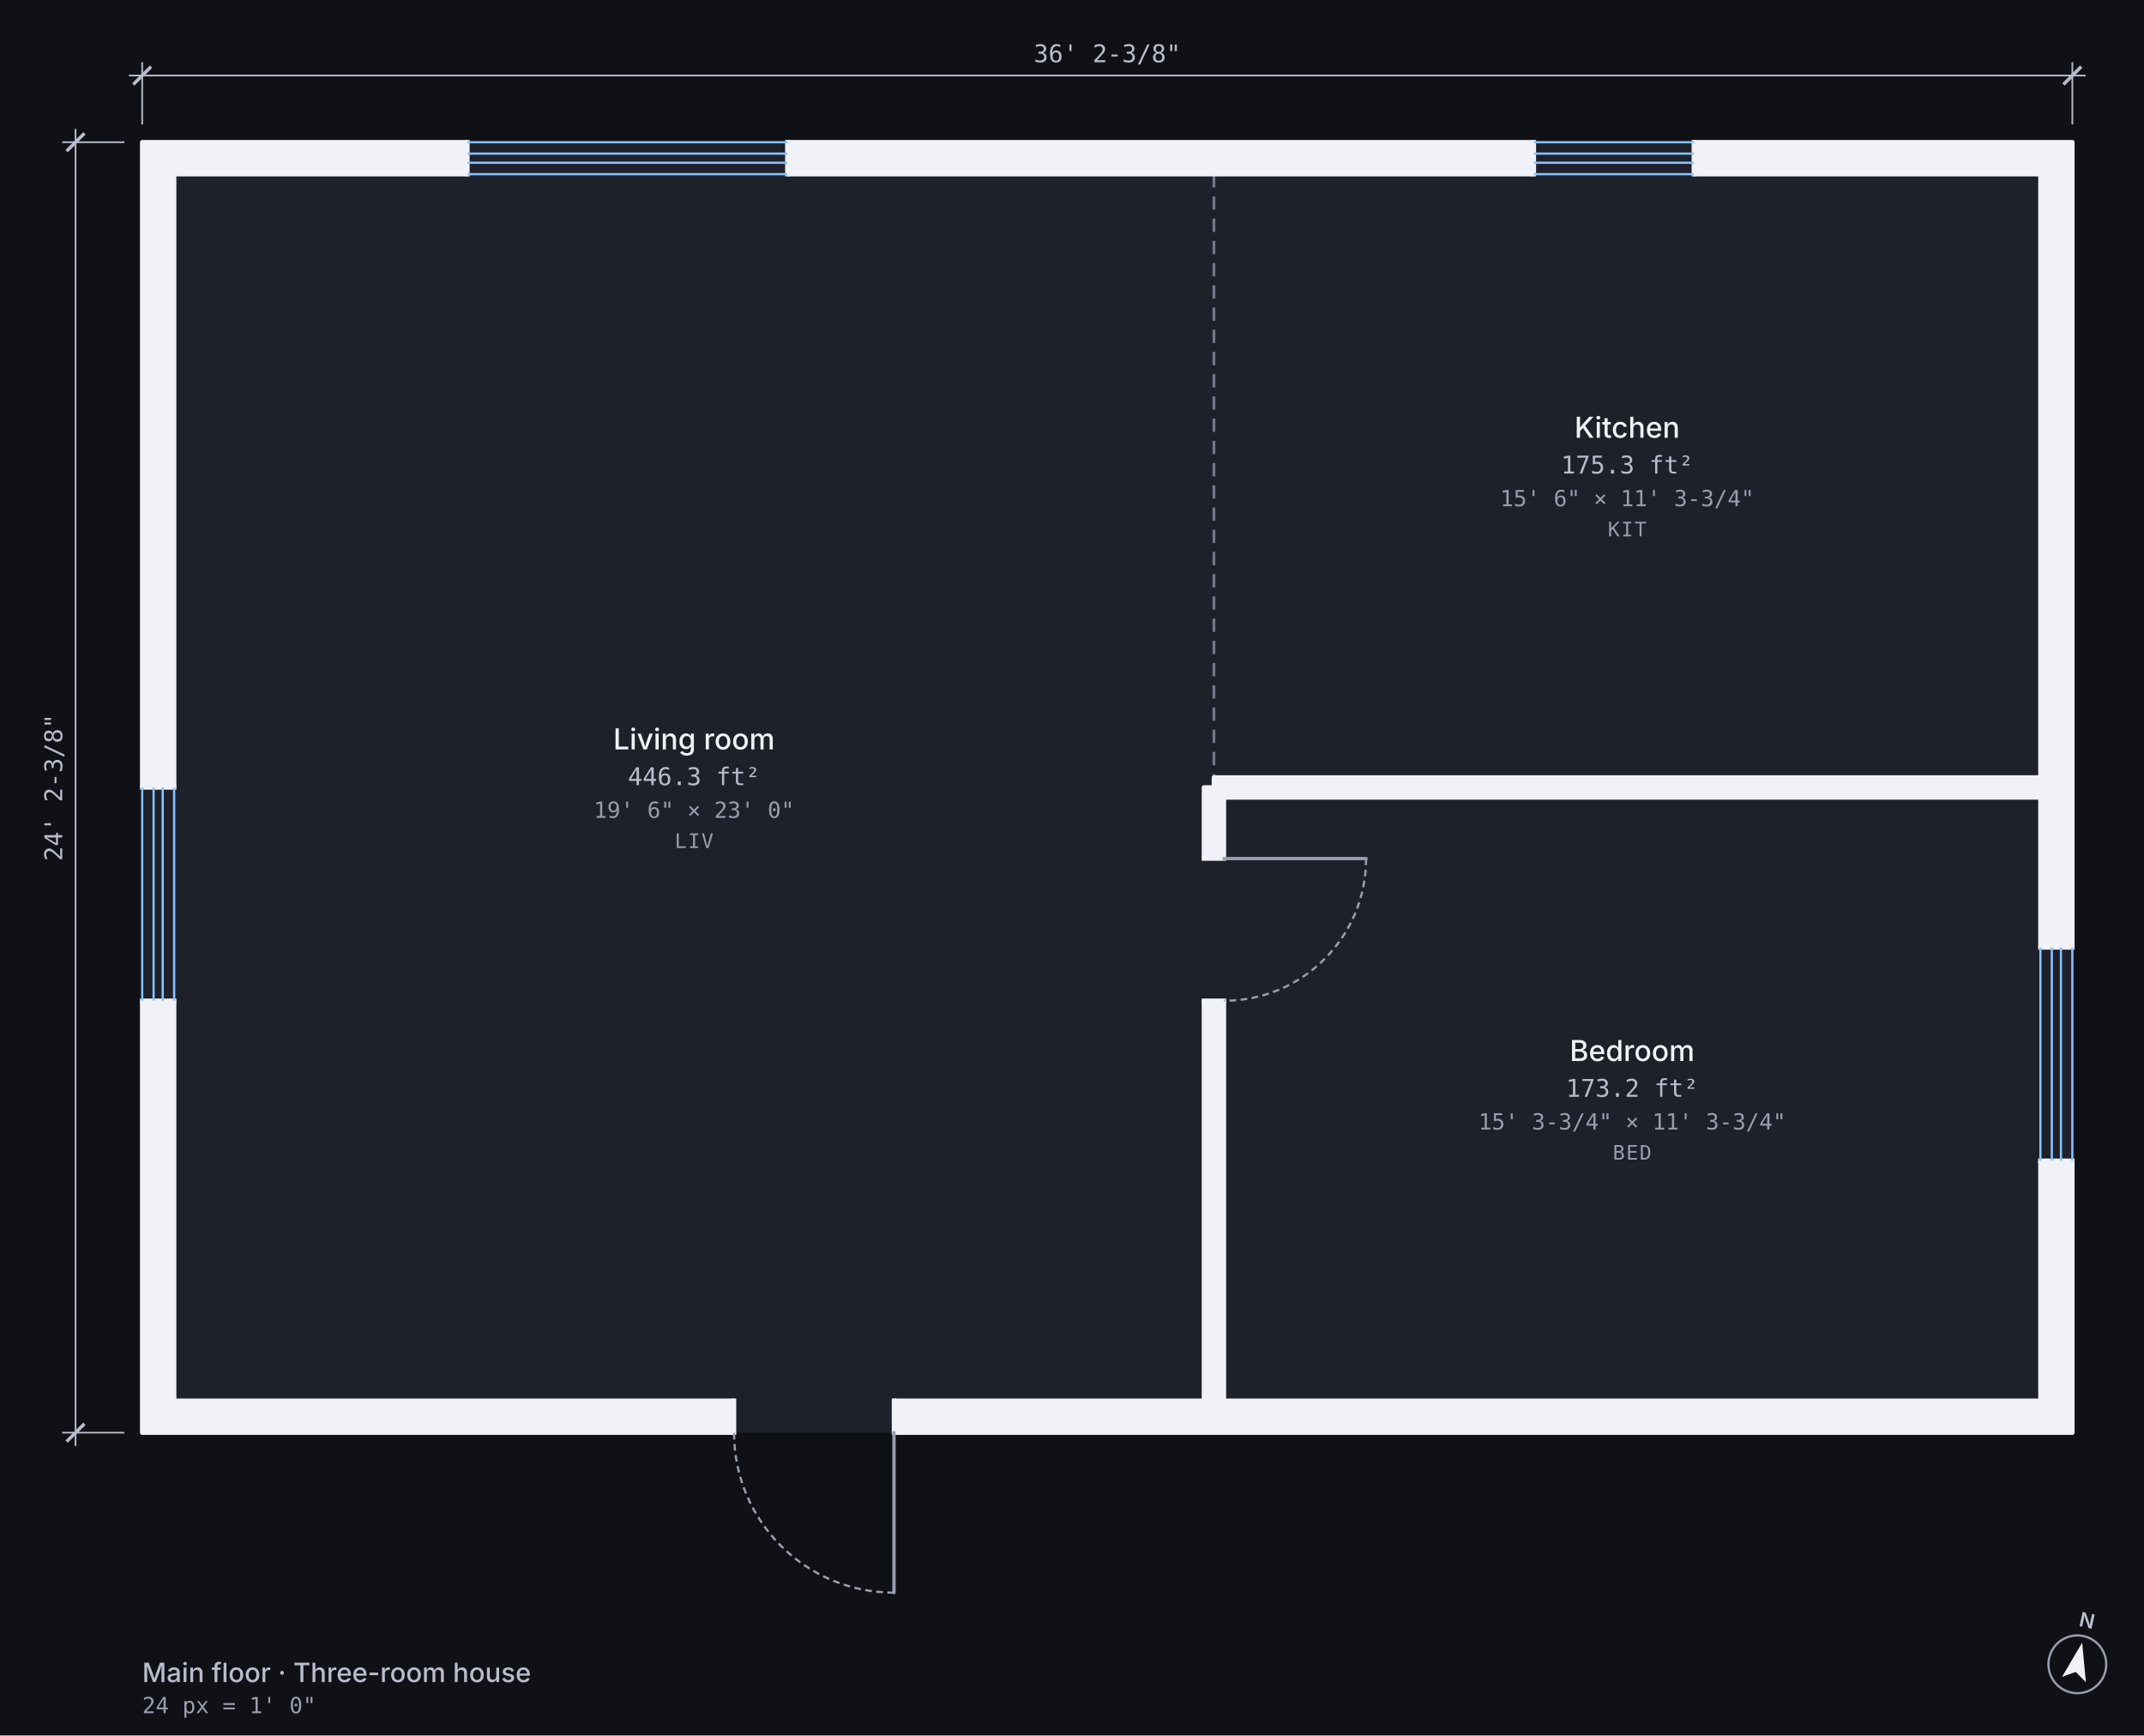
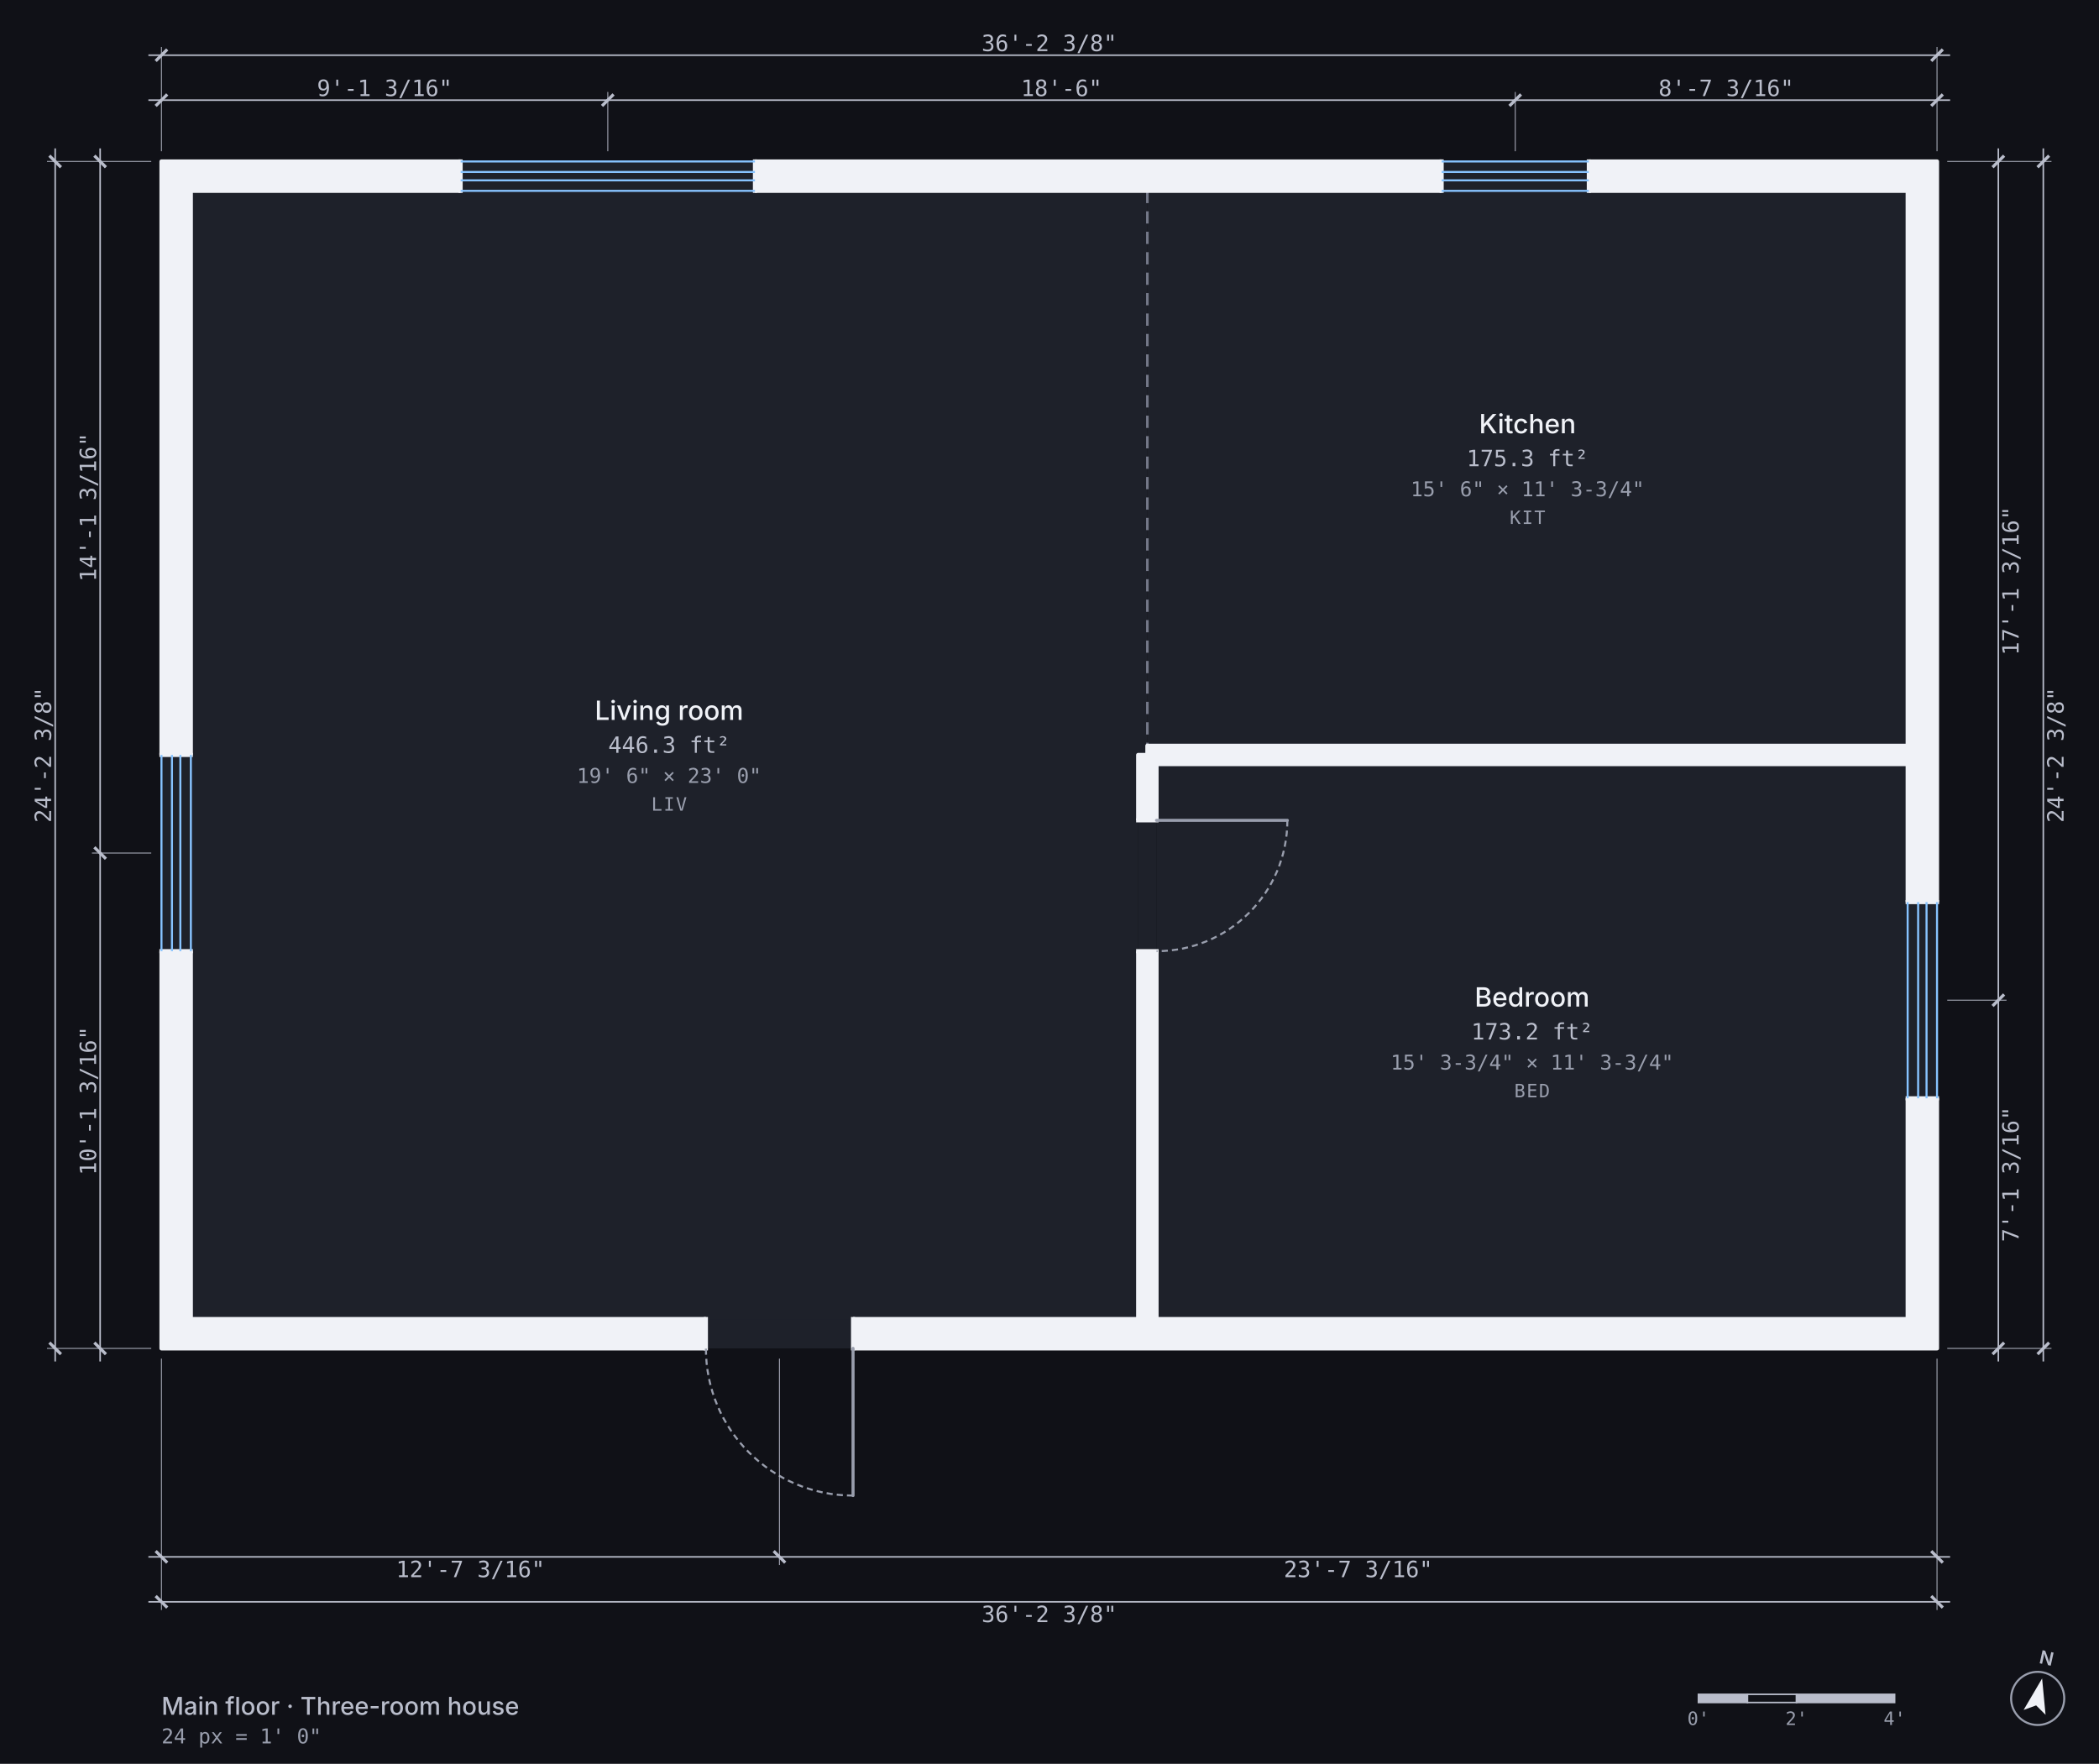
- <svg xmlns="http://www.w3.org/2000/svg" width="965" height="781" viewBox="0 0 965 781" font-family="Inter, sans-serif">
-   <rect width="965" height="781" fill="#101117" />
+ <svg xmlns="http://www.w3.org/2000/svg" width="1027" height="863" viewBox="0 0 1027 863" font-family="Inter, sans-serif">
+   <rect width="1027" height="863" fill="#101117" />
  <defs>
-     <mask id="fs-cuts" maskUnits="userSpaceOnUse" x="0" y="0" width="965" height="781">
-       <rect width="965" height="781" fill="#fff" />
-       <path d="M540.13 450.38L540.13 386.38L552.63 386.38L552.63 450.38Z" fill="#000" />
-       <path d="M934.5 426.38L934.5 522.38L916.63 522.38L916.63 426.38Z" fill="#000" />
-       <path d="M402.38 646.5L330.38 646.5L330.38 628.63L402.38 628.63Z" fill="#000" />
-       <path d="M690.38 62.25L762.38 62.25L762.38 80.13L690.38 80.13Z" fill="#000" />
-       <path d="M62.25 450.38L62.25 354.38L80.13 354.38L80.13 450.38Z" fill="#000" />
-       <path d="M210.38 62.25L354.38 62.25L354.38 80.13L210.38 80.13Z" fill="#000" />
+     <mask id="fs-cuts" maskUnits="userSpaceOnUse" x="0" y="0" width="1027" height="863">
+       <rect width="1027" height="863" fill="#fff" />
+       <path d="M555.13 465.38L555.13 401.38L567.63 401.38L567.63 465.38Z" fill="#000" />
+       <path d="M949.5 441.38L949.5 537.38L931.63 537.38L931.63 441.38Z" fill="#000" />
+       <path d="M417.38 661.5L345.38 661.5L345.38 643.63L417.38 643.63Z" fill="#000" />
+       <path d="M705.38 77.25L777.38 77.25L777.38 95.13L705.38 95.13Z" fill="#000" />
+       <path d="M77.25 465.38L77.25 369.38L95.13 369.38L95.13 465.38Z" fill="#000" />
+       <path d="M225.38 77.25L369.38 77.25L369.38 95.13L225.38 95.13Z" fill="#000" />
    </mask>
    <pattern id="fs-hatch" patternUnits="userSpaceOnUse" width="8" height="8">
      <path d="M-2 2L2 -2M0 8L8 0M6 10L10 6" stroke="#2c303b" stroke-width="1" />
    </pattern>
  </defs>
  <g id="floors">
-     <path data-id="BED" d="M550.88 630.38L918.38 630.38L918.38 358.88L550.88 358.88Z" fill="#1e212a" fill-rule="evenodd" />
-     <path data-id="KIT" d="M546.38 349.88L918.38 349.88L918.38 78.38L546.38 78.38Z" fill="#1e212a" fill-rule="evenodd" />
-     <path data-id="LIV" d="M78.38 630.38L541.88 630.38L541.88 354.38L546.38 354.38L546.38 78.38L78.38 78.38Z" fill="#1e212a" fill-rule="evenodd" />
-     <path d="M541.88 450.38L541.88 386.38L550.88 386.38L550.88 450.38Z" fill="#1e212a" />
-     <path d="M932.75 426.38L932.75 522.38L918.38 522.38L918.38 426.38Z" fill="#1e212a" />
-     <path d="M402.38 644.75L330.38 644.75L330.38 630.38L402.38 630.38Z" fill="#1e212a" />
-     <path d="M690.38 64L762.38 64L762.38 78.38L690.38 78.38Z" fill="#1e212a" />
-     <path d="M64 450.38L64 354.38L78.38 354.38L78.38 450.38Z" fill="#1e212a" />
-     <path d="M210.38 64L354.38 64L354.38 78.38L210.38 78.38Z" fill="#1e212a" />
+     <path data-id="BED" d="M565.88 645.38L933.38 645.38L933.38 373.88L565.88 373.88Z" fill="#1e212a" fill-rule="evenodd" />
+     <path data-id="KIT" d="M561.38 364.88L933.38 364.88L933.38 93.38L561.38 93.38Z" fill="#1e212a" fill-rule="evenodd" />
+     <path data-id="LIV" d="M93.38 645.38L556.88 645.38L556.88 369.38L561.38 369.38L561.38 93.38L93.38 93.38Z" fill="#1e212a" fill-rule="evenodd" />
+     <path d="M556.88 465.38L556.88 401.38L565.88 401.38L565.88 465.38Z" fill="#1e212a" />
+     <path d="M947.75 441.38L947.75 537.38L933.38 537.38L933.38 441.38Z" fill="#1e212a" />
+     <path d="M417.38 659.75L345.38 659.75L345.38 645.38L417.38 645.38Z" fill="#1e212a" />
+     <path d="M705.38 79L777.38 79L777.38 93.38L705.38 93.38Z" fill="#1e212a" />
+     <path d="M79 465.38L79 369.38L93.38 369.38L93.38 465.38Z" fill="#1e212a" />
+     <path d="M225.38 79L369.38 79L369.38 93.38L225.38 93.38Z" fill="#1e212a" />
  </g>
  <g id="separators">
-     <path data-id="SK" d="M546.38 354.38L546.38 66.38" stroke="#747888" stroke-width="1.25" stroke-dasharray="6 4" fill="none" />
+     <path data-id="SK" d="M561.38 369.38L561.38 81.38" stroke="#747888" stroke-width="1.25" stroke-dasharray="6 4" fill="none" />
  </g>
  <g id="walls" mask="url(#fs-cuts)">
-     <path d="M918.38 78.38L918.38 354.38L932.75 354.38L932.75 64ZM918.38 354.38L918.38 630.38L932.75 644.75L932.75 354.38ZM550.88 630.38L550.88 358.88L541.88 354.38L541.88 630.38ZM550.88 358.88L918.38 358.88L918.38 349.88L546.38 349.88ZM78.38 78.38L546.38 78.38L546.38 64L64 64ZM546.38 78.38L918.38 78.38L932.75 64L546.38 64ZM918.38 630.38L546.38 630.38L546.38 644.75L932.75 644.75ZM546.38 630.38L78.38 630.38L64 644.75L546.38 644.75ZM78.38 630.38L78.38 78.38L64 64L64 644.75ZM541.88 354.38L550.88 358.88L546.38 349.88L546.38 354.38Z" fill="#f0f2f7" stroke="#f0f2f7" stroke-width="2" stroke-linejoin="round" />
-     <path d="M918.38 78.38L918.38 354.38L932.75 354.38L932.75 64ZM918.38 354.38L918.38 630.38L932.75 644.75L932.75 354.38ZM550.88 630.38L550.88 358.88L541.88 354.38L541.88 630.38ZM550.88 358.88L918.38 358.88L918.38 349.88L546.38 349.88ZM78.38 78.38L546.38 78.38L546.38 64L64 64ZM546.38 78.38L918.38 78.38L932.75 64L546.38 64ZM918.38 630.38L546.38 630.38L546.38 644.75L932.75 644.75ZM546.38 630.38L78.38 630.38L64 644.75L546.38 644.75ZM78.38 630.38L78.38 78.38L64 64L64 644.75ZM541.88 354.38L550.88 358.88L546.38 349.88L546.38 354.38Z" fill="#f0f2f7" stroke="#f0f2f7" stroke-width="0.5" stroke-linejoin="round" />
+     <path d="M933.38 93.38L933.38 369.38L947.75 369.38L947.75 79ZM933.38 369.38L933.38 645.38L947.75 659.75L947.75 369.38ZM565.88 645.38L565.88 373.88L556.88 369.38L556.88 645.38ZM565.88 373.88L933.38 373.88L933.38 364.88L561.38 364.88ZM93.38 93.38L561.38 93.38L561.38 79L79 79ZM561.38 93.38L933.38 93.38L947.75 79L561.38 79ZM933.38 645.38L561.38 645.38L561.38 659.75L947.75 659.75ZM561.38 645.38L93.38 645.38L79 659.75L561.38 659.75ZM93.38 645.38L93.38 93.38L79 79L79 659.75ZM556.88 369.38L565.88 373.88L561.38 364.88L561.38 369.38Z" fill="#f0f2f7" stroke="#f0f2f7" stroke-width="2" stroke-linejoin="round" />
+     <path d="M933.38 93.38L933.38 369.38L947.75 369.38L947.75 79ZM933.38 369.38L933.38 645.38L947.75 659.75L947.75 369.38ZM565.88 645.38L565.88 373.88L556.88 369.38L556.88 645.38ZM565.88 373.88L933.38 373.88L933.38 364.88L561.38 364.88ZM93.38 93.38L561.38 93.38L561.38 79L79 79ZM561.38 93.38L933.38 93.38L947.75 79L561.38 79ZM933.38 645.38L561.38 645.38L561.38 659.75L947.75 659.75ZM561.38 645.38L93.38 645.38L79 659.75L561.38 659.75ZM93.38 645.38L93.38 93.38L79 79L79 659.75ZM556.88 369.38L565.88 373.88L561.38 364.88L561.38 369.38Z" fill="#f0f2f7" stroke="#f0f2f7" stroke-width="0.5" stroke-linejoin="round" />
  </g>
  <g id="openings">
    <g data-id="BD">
-       <path d="M540.88 450.38L551.88 450.38M540.88 386.38L551.88 386.38" stroke="#f0f2f7" stroke-width="2" fill="none" />
-       <path d="M550.88 386.38L614.88 386.38" stroke="#999ead" stroke-width="1.5" stroke-linecap="round" fill="none" />
-       <path d="M614.88 386.38A64 64 0 0 1 550.88 450.38" stroke="#999ead" stroke-width="1" fill="none" stroke-dasharray="3 2" />
+       <path d="M555.88 465.38L566.88 465.38M555.88 401.38L566.88 401.38" stroke="#f0f2f7" stroke-width="2" fill="none" />
+       <path d="M565.88 401.38L629.88 401.38" stroke="#999ead" stroke-width="1.5" stroke-linecap="round" fill="none" />
+       <path d="M629.88 401.38A64 64 0 0 1 565.88 465.38" stroke="#999ead" stroke-width="1" fill="none" stroke-dasharray="3 2" />
    </g>
    <g data-id="BW">
-       <path d="M933.75 426.38L917.38 426.38M933.75 522.38L917.38 522.38" stroke="#f0f2f7" stroke-width="2" fill="none" />
-       <path d="M932.75 426.38L932.75 522.38M918.38 426.38L918.38 522.38M927.62 426.38L927.62 522.38M923.51 426.38L923.51 522.38" stroke="#87c3ff" stroke-width="1" fill="none" />
+       <path d="M948.75 441.38L932.38 441.38M948.75 537.38L932.38 537.38" stroke="#f0f2f7" stroke-width="2" fill="none" />
+       <path d="M947.75 441.38L947.75 537.38M933.38 441.38L933.38 537.38M942.62 441.38L942.62 537.38M938.51 441.38L938.51 537.38" stroke="#87c3ff" stroke-width="1" fill="none" />
    </g>
    <g data-id="FD">
-       <path d="M402.38 645.75L402.38 629.38M330.38 645.75L330.38 629.38" stroke="#f0f2f7" stroke-width="2" fill="none" />
-       <path d="M402.38 644.75L402.38 716.75" stroke="#999ead" stroke-width="1.5" stroke-linecap="round" fill="none" />
-       <path d="M402.38 716.75A72 72 0 0 1 330.38 644.75" stroke="#999ead" stroke-width="1" fill="none" stroke-dasharray="3 2" />
+       <path d="M417.38 660.75L417.38 644.38M345.38 660.75L345.38 644.38" stroke="#f0f2f7" stroke-width="2" fill="none" />
+       <path d="M417.38 659.75L417.38 731.75" stroke="#999ead" stroke-width="1.5" stroke-linecap="round" fill="none" />
+       <path d="M417.38 731.75A72 72 0 0 1 345.38 659.75" stroke="#999ead" stroke-width="1" fill="none" stroke-dasharray="3 2" />
    </g>
    <g data-id="KW">
-       <path d="M690.38 63L690.38 79.38M762.38 63L762.38 79.38" stroke="#f0f2f7" stroke-width="2" fill="none" />
-       <path d="M690.38 64L762.38 64M690.38 78.38L762.38 78.38M690.38 69.13L762.38 69.13M690.38 73.24L762.38 73.24" stroke="#87c3ff" stroke-width="1" fill="none" />
+       <path d="M705.38 78L705.38 94.38M777.38 78L777.38 94.38" stroke="#f0f2f7" stroke-width="2" fill="none" />
+       <path d="M705.38 79L777.38 79M705.38 93.38L777.38 93.38M705.38 84.13L777.38 84.13M705.38 88.24L777.38 88.24" stroke="#87c3ff" stroke-width="1" fill="none" />
    </g>
    <g data-id="LW1">
-       <path d="M63 450.38L79.38 450.38M63 354.38L79.38 354.38" stroke="#f0f2f7" stroke-width="2" fill="none" />
-       <path d="M64 450.38L64 354.38M78.38 450.38L78.38 354.38M69.13 450.38L69.13 354.38M73.24 450.38L73.24 354.38" stroke="#87c3ff" stroke-width="1" fill="none" />
+       <path d="M78 465.38L94.38 465.38M78 369.38L94.38 369.38" stroke="#f0f2f7" stroke-width="2" fill="none" />
+       <path d="M79 465.38L79 369.38M93.38 465.38L93.38 369.38M84.13 465.38L84.13 369.38M88.24 465.38L88.24 369.38" stroke="#87c3ff" stroke-width="1" fill="none" />
    </g>
    <g data-id="LW2">
-       <path d="M210.38 63L210.38 79.38M354.38 63L354.38 79.38" stroke="#f0f2f7" stroke-width="2" fill="none" />
-       <path d="M210.38 64L354.38 64M210.38 78.38L354.38 78.38M210.38 69.13L354.38 69.13M210.38 73.24L354.38 73.24" stroke="#87c3ff" stroke-width="1" fill="none" />
+       <path d="M225.38 78L225.38 94.38M369.38 78L369.38 94.38" stroke="#f0f2f7" stroke-width="2" fill="none" />
+       <path d="M225.38 79L369.38 79M225.38 93.38L369.38 93.38M225.38 84.13L369.38 84.13M225.38 88.24L369.38 88.24" stroke="#87c3ff" stroke-width="1" fill="none" />
    </g>
  </g>
  <g id="labels" font-family="Inter, sans-serif">
-     <g data-id="BED" transform="translate(734.63 494.63)" text-anchor="middle">
+     <g data-id="BED" transform="translate(749.63 509.63)" text-anchor="middle">
      <text y="-17.13" font-size="13" font-weight="500" fill="#f0f2f7">Bedroom</text>
      <text y="-1.04" font-family="'JetBrains Mono', monospace" font-size="11" fill="#b9bdcb">173.2 ft²</text>
      <text y="13.68" font-family="'JetBrains Mono', monospace" font-size="10" fill="#999ead">15' 3-3/4" × 11' 3-3/4"</text>
      <text y="27.25" font-family="'JetBrains Mono', monospace" font-size="9" letter-spacing="0.6" fill="#999ead">BED</text>
    </g>
-     <g data-id="KIT" transform="translate(732.38 214.13)" text-anchor="middle">
+     <g data-id="KIT" transform="translate(747.38 229.13)" text-anchor="middle">
      <text y="-17.13" font-size="13" font-weight="500" fill="#f0f2f7">Kitchen</text>
      <text y="-1.04" font-family="'JetBrains Mono', monospace" font-size="11" fill="#b9bdcb">175.3 ft²</text>
      <text y="13.68" font-family="'JetBrains Mono', monospace" font-size="10" fill="#999ead">15' 6" × 11' 3-3/4"</text>
      <text y="27.25" font-family="'JetBrains Mono', monospace" font-size="9" letter-spacing="0.6" fill="#999ead">KIT</text>
    </g>
-     <g data-id="LIV" transform="translate(312.38 354.38)" text-anchor="middle">
+     <g data-id="LIV" transform="translate(327.38 369.38)" text-anchor="middle">
      <text y="-17.13" font-size="13" font-weight="500" fill="#f0f2f7">Living room</text>
      <text y="-1.04" font-family="'JetBrains Mono', monospace" font-size="11" fill="#b9bdcb">446.3 ft²</text>
      <text y="13.68" font-family="'JetBrains Mono', monospace" font-size="10" fill="#999ead">19' 6" × 23' 0"</text>
      <text y="27.25" font-family="'JetBrains Mono', monospace" font-size="9" letter-spacing="0.6" fill="#999ead">LIV</text>
    </g>
  </g>
  <g id="dimensions" stroke="#b9bdcb" font-family="'JetBrains Mono', monospace" font-size="11">
-     <path d="M64 56L64 28M932.75 56L932.75 28M58 34L938.75 34M56 64L28 64M56 644.75L28 644.75M34 58L34 650.75" stroke-width="0.75" fill="none" />
-     <path d="M60 38L68 30M928.75 38L936.75 30M30 68L38 60M30 648.75L38 640.75" stroke-width="1.5" fill="none" />
-     <text x="498.38" y="28" text-anchor="middle" stroke="none" fill="#b9bdcb">36' 2-3/8"</text>
-     <text transform="translate(28 354.38) rotate(-90)" text-anchor="middle" stroke="none" fill="#b9bdcb">24' 2-3/8"</text>
+     <path data-role="dim" d="M72.6 49L954.15 49M72.6 27L954.15 27M72.6 761.75L954.15 761.75M72.6 783.75L954.15 783.75M977.75 666.15L977.75 72.6M999.75 666.15L999.75 72.6M49 666.15L49 72.6M27 666.15L27 72.6" stroke-width="0.75" fill="none" />
+     <path data-role="tick" d="M76.17 51.83L81.83 46.17M294.55 51.83L300.2 46.17M738.55 51.83L744.2 46.17M944.92 51.83L950.58 46.17M76.17 29.83L81.83 24.17M944.92 29.83L950.58 24.17M76.17 758.92L81.83 764.58M378.55 758.92L384.2 764.58M944.92 758.92L950.58 764.58M76.17 780.92L81.83 786.58M944.92 780.92L950.58 786.58M974.92 662.58L980.58 656.92M974.92 492.2L980.58 486.55M974.92 81.83L980.58 76.17M996.92 662.58L1002.58 656.92M996.92 81.83L1002.58 76.17M51.83 662.58L46.17 656.92M51.83 420.2L46.17 414.55M51.83 81.83L46.17 76.17M29.83 662.58L24.17 656.92M29.83 81.83L24.17 76.17" stroke-width="1.5" fill="none" />
+     <path data-role="ext" d="M79 74L79 45M297.38 74L297.38 45M741.38 74L741.38 45M947.75 74L947.75 45M79 74L79 23M947.75 74L947.75 23M79 664.75L79 765.75M381.38 664.75L381.38 765.75M947.75 664.75L947.75 765.75M79 664.75L79 787.75M947.75 664.75L947.75 787.75M952.75 659.75L981.75 659.75M952.75 489.38L981.75 489.38M952.75 79L981.75 79M952.75 659.75L1003.75 659.75M952.75 79L1003.75 79M74 659.75L45 659.75M74 417.38L45 417.38M74 79L45 79M74 659.75L23 659.75M74 79L23 79" stroke-width="0.5" fill="none" stroke-opacity="0.8" />
+     <text x="188.19" y="47" text-anchor="middle" stroke="none" fill="#b9bdcb" font-size="11">9'-1 3/16"</text>
+     <text x="519.38" y="47" text-anchor="middle" stroke="none" fill="#b9bdcb" font-size="11">18'-6"</text>
+     <text x="844.56" y="47" text-anchor="middle" stroke="none" fill="#b9bdcb" font-size="11">8'-7 3/16"</text>
+     <text x="513.38" y="25" text-anchor="middle" stroke="none" fill="#b9bdcb" font-size="11">36'-2 3/8"</text>
+     <text x="230.19" y="771.67" text-anchor="middle" stroke="none" fill="#b9bdcb" font-size="11">12'-7 3/16"</text>
+     <text x="664.56" y="771.67" text-anchor="middle" stroke="none" fill="#b9bdcb" font-size="11">23'-7 3/16"</text>
+     <text x="513.38" y="793.67" text-anchor="middle" stroke="none" fill="#b9bdcb" font-size="11">36'-2 3/8"</text>
+     <text x="987.67" y="574.56" text-anchor="middle" stroke="none" fill="#b9bdcb" font-size="11" transform="rotate(-90 987.67 574.56)">7'-1 3/16"</text>
+     <text x="987.67" y="284.19" text-anchor="middle" stroke="none" fill="#b9bdcb" font-size="11" transform="rotate(-90 987.67 284.19)">17'-1 3/16"</text>
+     <text x="1009.67" y="369.38" text-anchor="middle" stroke="none" fill="#b9bdcb" font-size="11" transform="rotate(-90 1009.67 369.38)">24'-2 3/8"</text>
+     <text x="47" y="538.56" text-anchor="middle" stroke="none" fill="#b9bdcb" font-size="11" transform="rotate(-90 47 538.56)">10'-1 3/16"</text>
+     <text x="47" y="248.19" text-anchor="middle" stroke="none" fill="#b9bdcb" font-size="11" transform="rotate(-90 47 248.19)">14'-1 3/16"</text>
+     <text x="25" y="369.38" text-anchor="middle" stroke="none" fill="#b9bdcb" font-size="11" transform="rotate(-90 25 369.38)">24'-2 3/8"</text>
  </g>
-   <text x="64" y="757" font-size="12" font-weight="500" fill="#b9bdcb">Main floor · Three-room house</text>
-   <text x="64" y="771" font-family="'JetBrains Mono', monospace" font-size="10" fill="#999ead">24 px = 1' 0"</text>
-   <g id="north" transform="translate(935 749) rotate(12.5)">
+   <text x="79" y="839" font-size="12" font-weight="500" fill="#b9bdcb">Main floor · Three-room house</text>
+   <text x="79" y="853" font-family="'JetBrains Mono', monospace" font-size="10" fill="#999ead">24 px = 1' 0"</text>
+   <g id="scale-bar">
+     <rect x="831" y="829" width="24" height="4" fill="#b9bdcb" stroke="#b9bdcb" stroke-width="0.75" />
+     <rect x="855" y="829" width="24" height="4" fill="#101117" stroke="#b9bdcb" stroke-width="0.75" />
+     <rect x="879" y="829" width="48" height="4" fill="#b9bdcb" stroke="#b9bdcb" stroke-width="0.75" />
+     <text x="831" y="844" text-anchor="middle" font-family="'JetBrains Mono', monospace" font-size="9" fill="#999ead">0'</text>
+     <text x="879" y="844" text-anchor="middle" font-family="'JetBrains Mono', monospace" font-size="9" fill="#999ead">2'</text>
+     <text x="927" y="844" text-anchor="middle" font-family="'JetBrains Mono', monospace" font-size="9" fill="#999ead">4'</text>
+   </g>
+   <g id="north" transform="translate(997 831) rotate(12.5)">
    <circle r="13" fill="none" stroke="#999ead" stroke-width="1" />
    <path d="M0 -10L5.5 7L0 3.5L-5.5 7Z" fill="#f0f2f7" />
    <text y="-17" text-anchor="middle" font-size="9" font-weight="600" fill="#b9bdcb">N</text>
  </g>
</svg>
